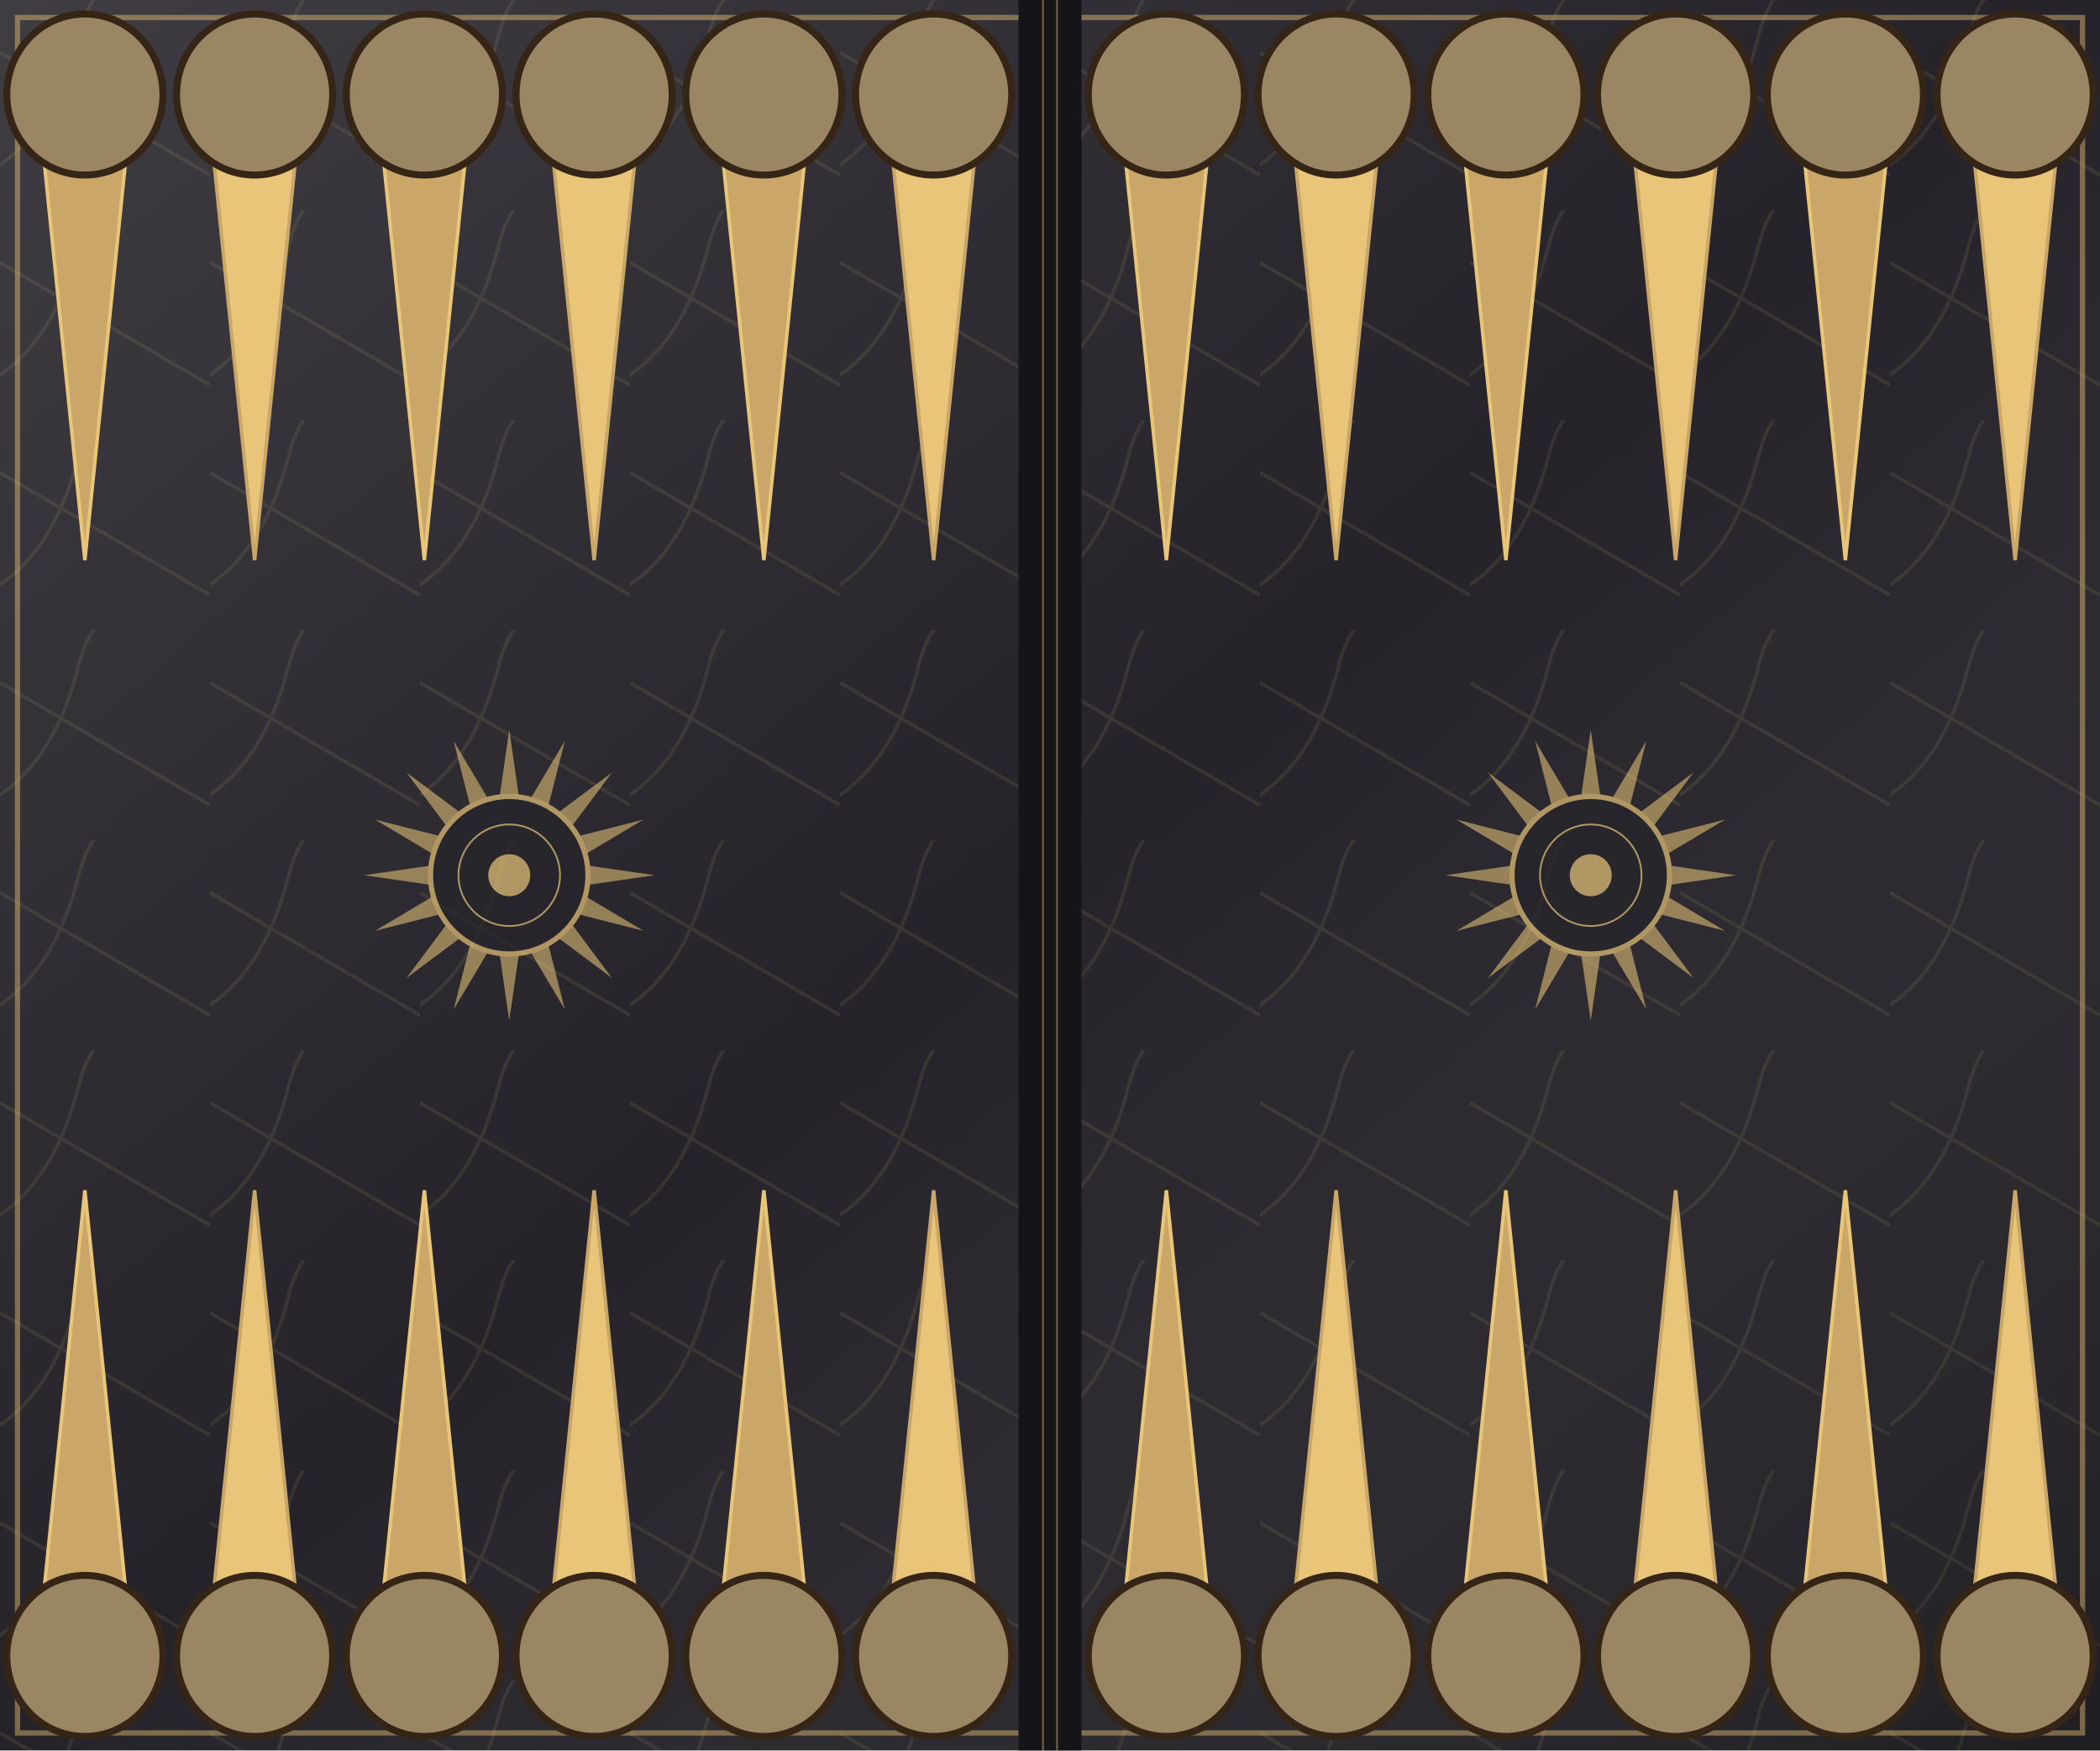
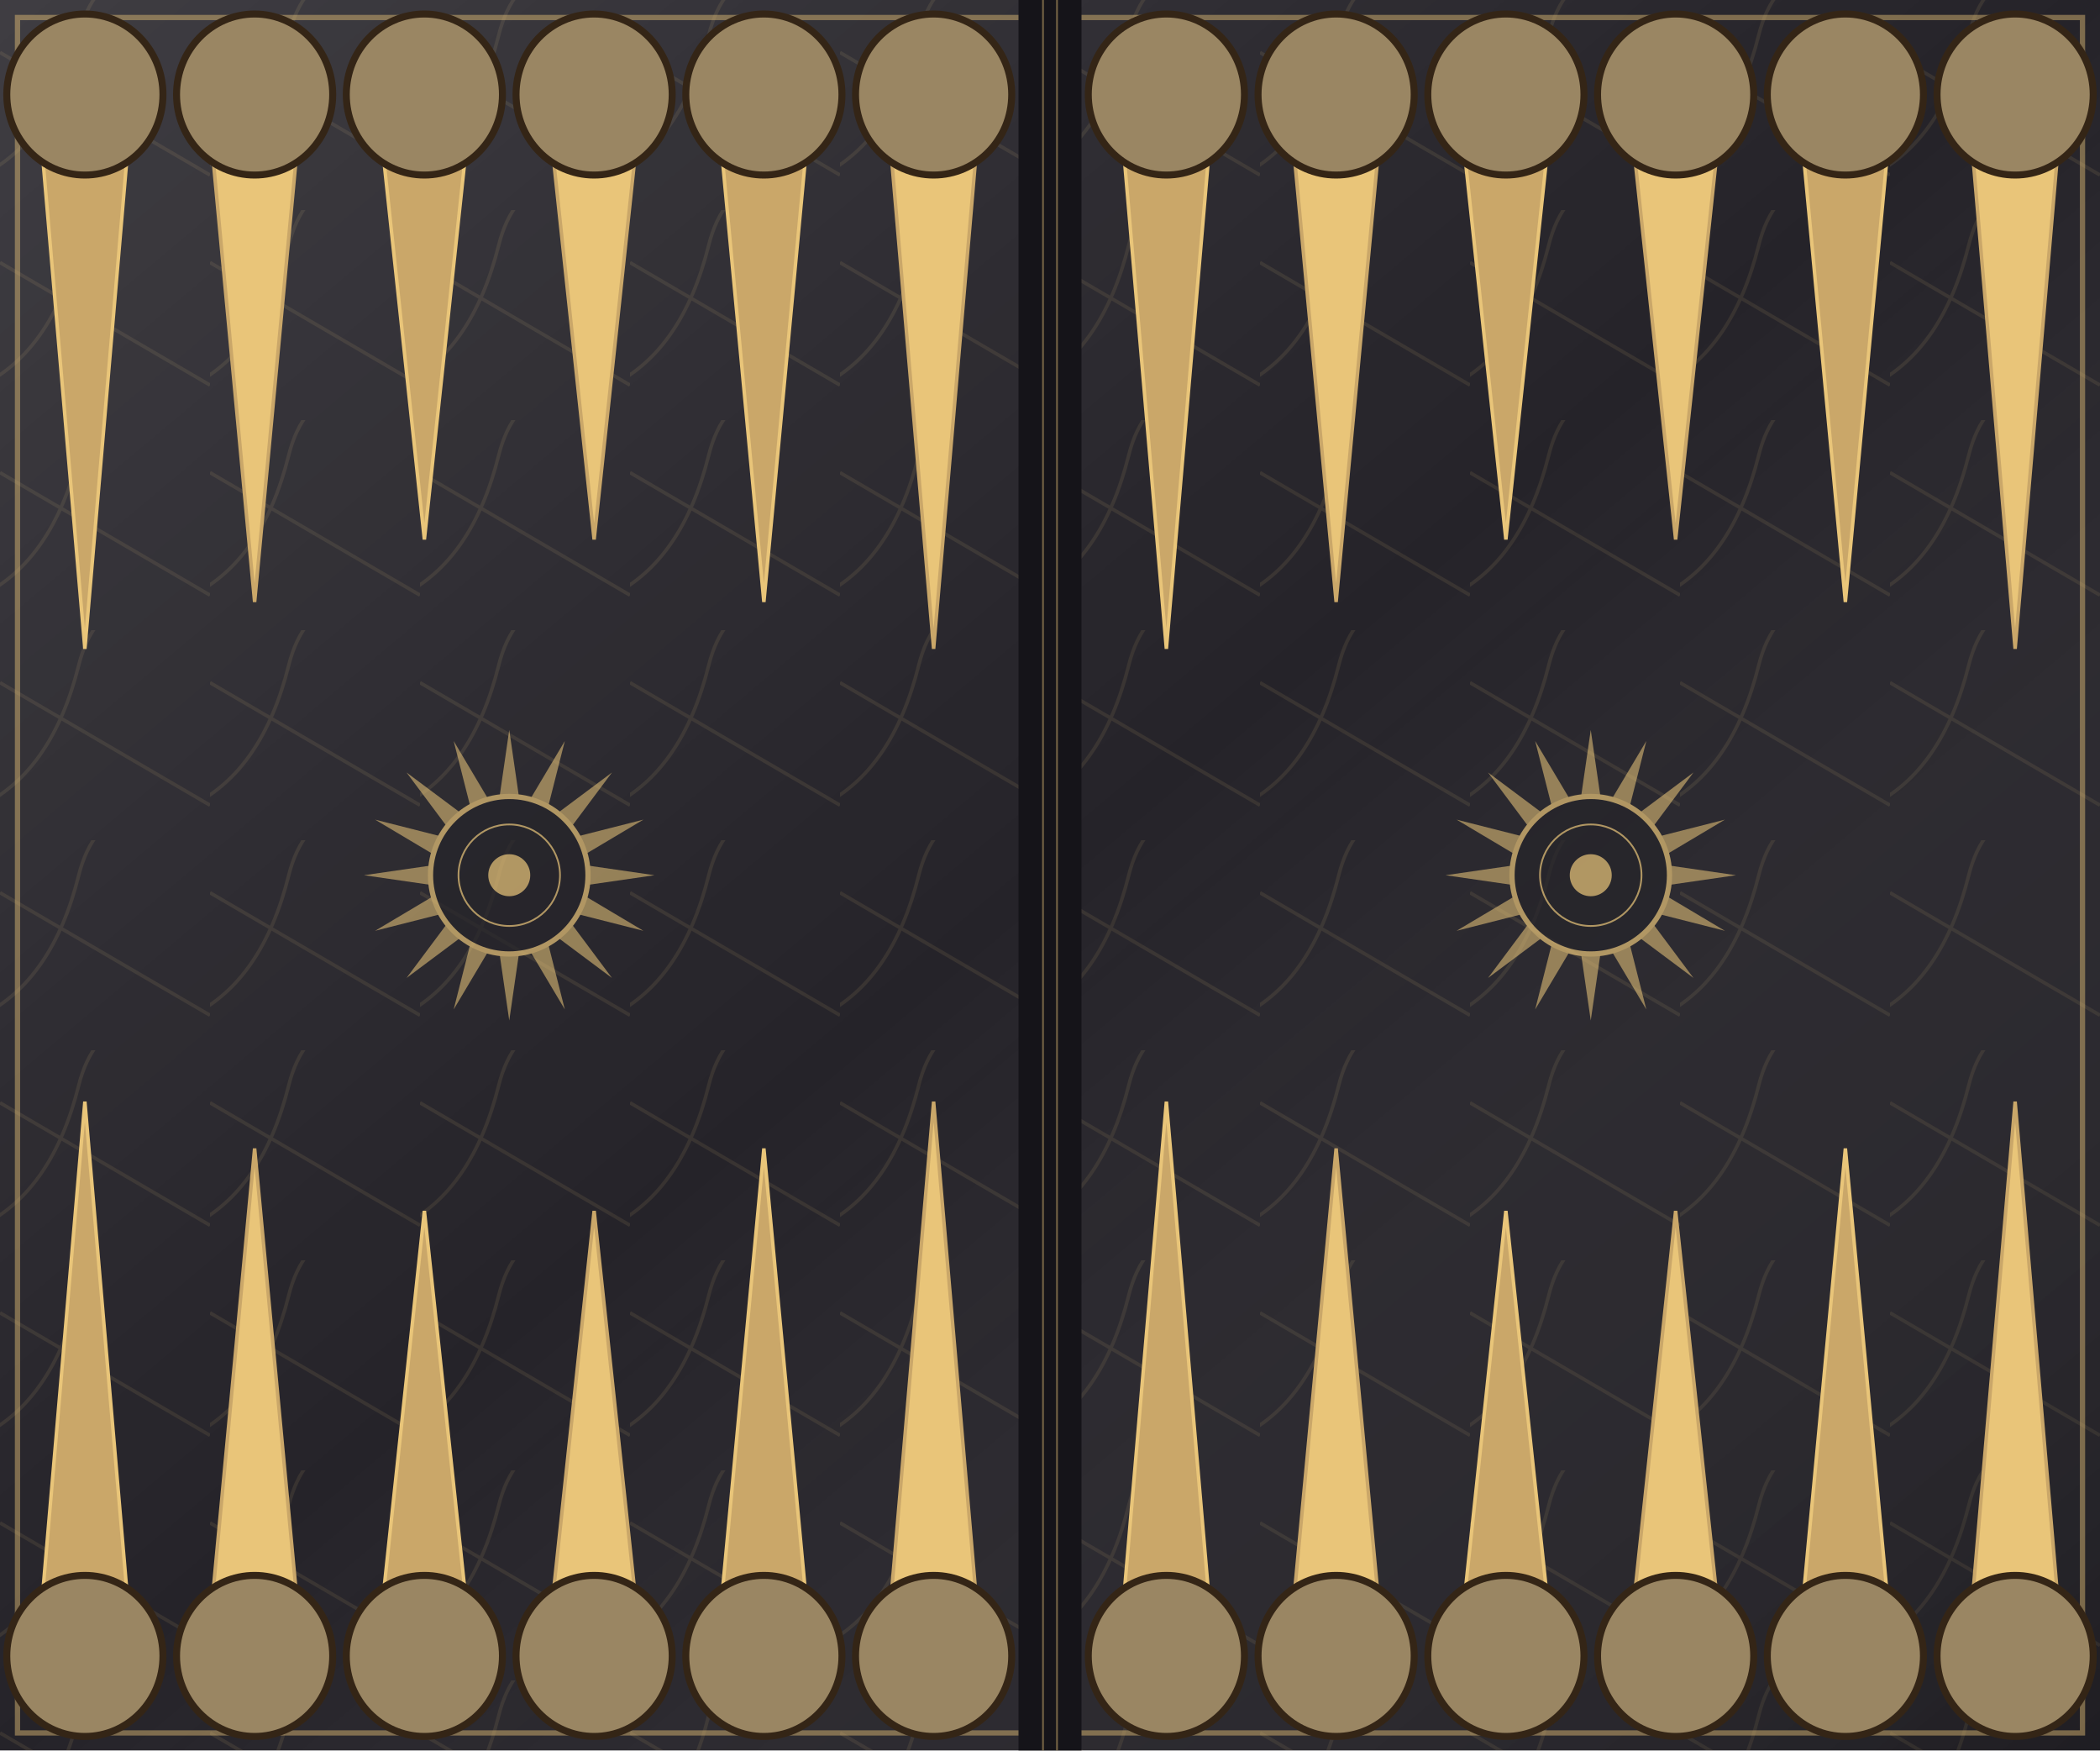
<svg xmlns="http://www.w3.org/2000/svg" viewBox="0 0 1200 1000" preserveAspectRatio="none">
  <defs>
    <pattern id="texture" width="120" height="120" patternUnits="userSpaceOnUse">
      <path d="M-10 100Q30 80 45 20T140-10M0 30L120 100" fill="none" stroke="#e9c579" opacity=".1" stroke-width="2" />
    </pattern>
    <linearGradient id="sheen" x2="1" y2="1">
      <stop stop-color="#fff" stop-opacity=".12" />
      <stop offset=".5" stop-color="#fff" stop-opacity="0" />
      <stop offset="1" stop-color="#000" stop-opacity=".18" />
    </linearGradient>
  </defs>
  <rect width="1200" height="1000" fill="#252329" />
  <rect width="1200" height="1000" fill="url(#texture)" />
  <rect width="1200" height="1000" fill="url(#sheen)" />
  <path d="M10 10H1190V990H10Z" fill="none" stroke="#e9c579" stroke-opacity=".45" stroke-width="3" />
  <g transform="translate(291 500)" opacity=".7">
    <polygon points="0.00,-83.00 6.96,-35.00 31.76,-76.68 19.83,-29.68 58.69,-58.69 29.68,-19.83 76.68,-31.76 35.00,-6.96 83.00,0.00 35.00,6.96 76.68,31.76 29.68,19.83 58.69,58.69 19.83,29.68 31.76,76.68 6.96,35.00 0.00,83.00 -6.96,35.00 -31.76,76.68 -19.83,29.68 -58.69,58.69 -29.68,19.83 -76.68,31.76 -35.00,6.96 -83.00,0.00 -35.00,-6.96 -76.68,-31.76 -29.68,-19.83 -58.69,-58.69 -19.83,-29.68 -31.76,-76.68 -6.96,-35.00" fill="#e9c579" opacity=".8" />
    <circle r="45" fill="#252329" stroke="#e9c579" stroke-width="3" />
    <circle r="29" fill="none" stroke="#e9c579" />
    <circle r="12" fill="#e9c579" />
  </g>
  <g transform="translate(909 500)" opacity=".7">
    <polygon points="0.00,-83.00 6.96,-35.00 31.76,-76.68 19.83,-29.68 58.69,-58.69 29.68,-19.83 76.68,-31.76 35.00,-6.96 83.00,0.00 35.00,6.96 76.68,31.76 29.68,19.83 58.69,58.69 19.83,29.68 31.76,76.68 6.96,35.00 0.00,83.00 -6.96,35.00 -31.76,76.68 -19.83,29.68 -58.69,58.69 -29.68,19.83 -76.68,31.76 -35.00,6.96 -83.00,0.00 -35.00,-6.96 -76.68,-31.76 -29.68,-19.83 -58.69,-58.69 -19.83,-29.68 -31.76,-76.68 -6.96,-35.00" fill="#e9c579" opacity=".8" />
    <circle r="45" fill="#252329" stroke="#e9c579" stroke-width="3" />
    <circle r="29" fill="none" stroke="#e9c579" />
    <circle r="12" fill="#e9c579" />
  </g>
-   <path d="M21.34 54H75.66L48.5 320Z" fill="#caa769" stroke="#e9c579" stroke-width="2" />
+   <path d="M21.34 54H75.66L48.5 370.66Z" fill="#caa769" stroke="#e9c579" stroke-width="2" />
  <ellipse cx="48.5" cy="54" rx="44.62" ry="46" fill="#9a8663" stroke="#342516" stroke-width="4" />
-   <path d="M118.34 54H172.66L145.5 320Z" fill="#e9c579" stroke="#caa769" stroke-width="2" />
+   <path d="M118.34 54H172.66L145.5 343.9Z" fill="#e9c579" stroke="#caa769" stroke-width="2" />
  <ellipse cx="145.5" cy="54" rx="44.62" ry="46" fill="#9a8663" stroke="#342516" stroke-width="4" />
-   <path d="M215.34 54H269.66L242.5 320Z" fill="#caa769" stroke="#e9c579" stroke-width="2" />
+   <path d="M215.34 54H269.66L242.5 308.22Z" fill="#caa769" stroke="#e9c579" stroke-width="2" />
  <ellipse cx="242.5" cy="54" rx="44.62" ry="46" fill="#9a8663" stroke="#342516" stroke-width="4" />
-   <path d="M312.34 54H366.66L339.5 320Z" fill="#e9c579" stroke="#caa769" stroke-width="2" />
+   <path d="M312.34 54H366.66L339.5 308.22Z" fill="#e9c579" stroke="#caa769" stroke-width="2" />
  <ellipse cx="339.5" cy="54" rx="44.62" ry="46" fill="#9a8663" stroke="#342516" stroke-width="4" />
-   <path d="M409.34 54H463.66L436.5 320Z" fill="#caa769" stroke="#e9c579" stroke-width="2" />
+   <path d="M409.34 54H463.66L436.5 343.9Z" fill="#caa769" stroke="#e9c579" stroke-width="2" />
  <ellipse cx="436.5" cy="54" rx="44.62" ry="46" fill="#9a8663" stroke="#342516" stroke-width="4" />
-   <path d="M506.34 54H560.66L533.5 320Z" fill="#e9c579" stroke="#caa769" stroke-width="2" />
+   <path d="M506.34 54H560.66L533.5 370.66Z" fill="#e9c579" stroke="#caa769" stroke-width="2" />
  <ellipse cx="533.5" cy="54" rx="44.62" ry="46" fill="#9a8663" stroke="#342516" stroke-width="4" />
-   <path d="M639.34 54H693.66L666.5 320Z" fill="#caa769" stroke="#e9c579" stroke-width="2" />
+   <path d="M639.34 54H693.66L666.5 370.66Z" fill="#caa769" stroke="#e9c579" stroke-width="2" />
  <ellipse cx="666.5" cy="54" rx="44.62" ry="46" fill="#9a8663" stroke="#342516" stroke-width="4" />
-   <path d="M736.34 54H790.66L763.5 320Z" fill="#e9c579" stroke="#caa769" stroke-width="2" />
+   <path d="M736.34 54H790.66L763.5 343.9Z" fill="#e9c579" stroke="#caa769" stroke-width="2" />
  <ellipse cx="763.5" cy="54" rx="44.62" ry="46" fill="#9a8663" stroke="#342516" stroke-width="4" />
-   <path d="M833.34 54H887.66L860.5 320Z" fill="#caa769" stroke="#e9c579" stroke-width="2" />
+   <path d="M833.34 54H887.66L860.5 308.22Z" fill="#caa769" stroke="#e9c579" stroke-width="2" />
  <ellipse cx="860.5" cy="54" rx="44.62" ry="46" fill="#9a8663" stroke="#342516" stroke-width="4" />
-   <path d="M930.34 54H984.66L957.5 320Z" fill="#e9c579" stroke="#caa769" stroke-width="2" />
+   <path d="M930.34 54H984.66L957.5 308.22Z" fill="#e9c579" stroke="#caa769" stroke-width="2" />
  <ellipse cx="957.5" cy="54" rx="44.62" ry="46" fill="#9a8663" stroke="#342516" stroke-width="4" />
-   <path d="M1027.34 54H1081.66L1054.5 320Z" fill="#caa769" stroke="#e9c579" stroke-width="2" />
+   <path d="M1027.34 54H1081.66L1054.5 343.9Z" fill="#caa769" stroke="#e9c579" stroke-width="2" />
  <ellipse cx="1054.5" cy="54" rx="44.62" ry="46" fill="#9a8663" stroke="#342516" stroke-width="4" />
-   <path d="M1124.34 54H1178.66L1151.5 320Z" fill="#e9c579" stroke="#caa769" stroke-width="2" />
+   <path d="M1124.34 54H1178.66L1151.5 370.66Z" fill="#e9c579" stroke="#caa769" stroke-width="2" />
  <ellipse cx="1151.5" cy="54" rx="44.62" ry="46" fill="#9a8663" stroke="#342516" stroke-width="4" />
-   <path d="M21.34 946H75.66L48.5 680Z" fill="#caa769" stroke="#e9c579" stroke-width="2" />
+   <path d="M21.34 946H75.66L48.5 629.34Z" fill="#caa769" stroke="#e9c579" stroke-width="2" />
  <ellipse cx="48.5" cy="946" rx="44.62" ry="46" fill="#9a8663" stroke="#342516" stroke-width="4" />
-   <path d="M118.34 946H172.66L145.5 680Z" fill="#e9c579" stroke="#caa769" stroke-width="2" />
+   <path d="M118.34 946H172.66L145.5 656.1Z" fill="#e9c579" stroke="#caa769" stroke-width="2" />
  <ellipse cx="145.5" cy="946" rx="44.62" ry="46" fill="#9a8663" stroke="#342516" stroke-width="4" />
-   <path d="M215.34 946H269.66L242.5 680Z" fill="#caa769" stroke="#e9c579" stroke-width="2" />
+   <path d="M215.34 946H269.66L242.5 691.78Z" fill="#caa769" stroke="#e9c579" stroke-width="2" />
  <ellipse cx="242.5" cy="946" rx="44.62" ry="46" fill="#9a8663" stroke="#342516" stroke-width="4" />
-   <path d="M312.34 946H366.66L339.5 680Z" fill="#e9c579" stroke="#caa769" stroke-width="2" />
+   <path d="M312.34 946H366.66L339.5 691.78Z" fill="#e9c579" stroke="#caa769" stroke-width="2" />
  <ellipse cx="339.5" cy="946" rx="44.62" ry="46" fill="#9a8663" stroke="#342516" stroke-width="4" />
-   <path d="M409.34 946H463.66L436.5 680Z" fill="#caa769" stroke="#e9c579" stroke-width="2" />
+   <path d="M409.34 946H463.66L436.5 656.1Z" fill="#caa769" stroke="#e9c579" stroke-width="2" />
  <ellipse cx="436.5" cy="946" rx="44.62" ry="46" fill="#9a8663" stroke="#342516" stroke-width="4" />
-   <path d="M506.34 946H560.66L533.5 680Z" fill="#e9c579" stroke="#caa769" stroke-width="2" />
+   <path d="M506.34 946H560.66L533.5 629.34Z" fill="#e9c579" stroke="#caa769" stroke-width="2" />
  <ellipse cx="533.5" cy="946" rx="44.62" ry="46" fill="#9a8663" stroke="#342516" stroke-width="4" />
-   <path d="M639.34 946H693.66L666.5 680Z" fill="#caa769" stroke="#e9c579" stroke-width="2" />
+   <path d="M639.34 946H693.66L666.5 629.34Z" fill="#caa769" stroke="#e9c579" stroke-width="2" />
  <ellipse cx="666.5" cy="946" rx="44.62" ry="46" fill="#9a8663" stroke="#342516" stroke-width="4" />
-   <path d="M736.34 946H790.66L763.5 680Z" fill="#e9c579" stroke="#caa769" stroke-width="2" />
+   <path d="M736.34 946H790.66L763.5 656.1Z" fill="#e9c579" stroke="#caa769" stroke-width="2" />
  <ellipse cx="763.5" cy="946" rx="44.62" ry="46" fill="#9a8663" stroke="#342516" stroke-width="4" />
-   <path d="M833.34 946H887.66L860.5 680Z" fill="#caa769" stroke="#e9c579" stroke-width="2" />
+   <path d="M833.34 946H887.66L860.5 691.78Z" fill="#caa769" stroke="#e9c579" stroke-width="2" />
  <ellipse cx="860.5" cy="946" rx="44.62" ry="46" fill="#9a8663" stroke="#342516" stroke-width="4" />
-   <path d="M930.34 946H984.66L957.5 680Z" fill="#e9c579" stroke="#caa769" stroke-width="2" />
+   <path d="M930.34 946H984.66L957.5 691.78Z" fill="#e9c579" stroke="#caa769" stroke-width="2" />
  <ellipse cx="957.5" cy="946" rx="44.62" ry="46" fill="#9a8663" stroke="#342516" stroke-width="4" />
-   <path d="M1027.34 946H1081.66L1054.5 680Z" fill="#caa769" stroke="#e9c579" stroke-width="2" />
+   <path d="M1027.34 946H1081.66L1054.5 656.1Z" fill="#caa769" stroke="#e9c579" stroke-width="2" />
  <ellipse cx="1054.5" cy="946" rx="44.62" ry="46" fill="#9a8663" stroke="#342516" stroke-width="4" />
-   <path d="M1124.34 946H1178.66L1151.5 680Z" fill="#e9c579" stroke="#caa769" stroke-width="2" />
+   <path d="M1124.34 946H1178.66L1151.5 629.34Z" fill="#e9c579" stroke="#caa769" stroke-width="2" />
  <ellipse cx="1151.5" cy="946" rx="44.62" ry="46" fill="#9a8663" stroke="#342516" stroke-width="4" />
  <rect x="582" width="36" height="1000" fill="#151419" />
  <path d="M596 0V1000M604 0V1000" stroke="#e9c579" stroke-opacity=".45" />
</svg>
